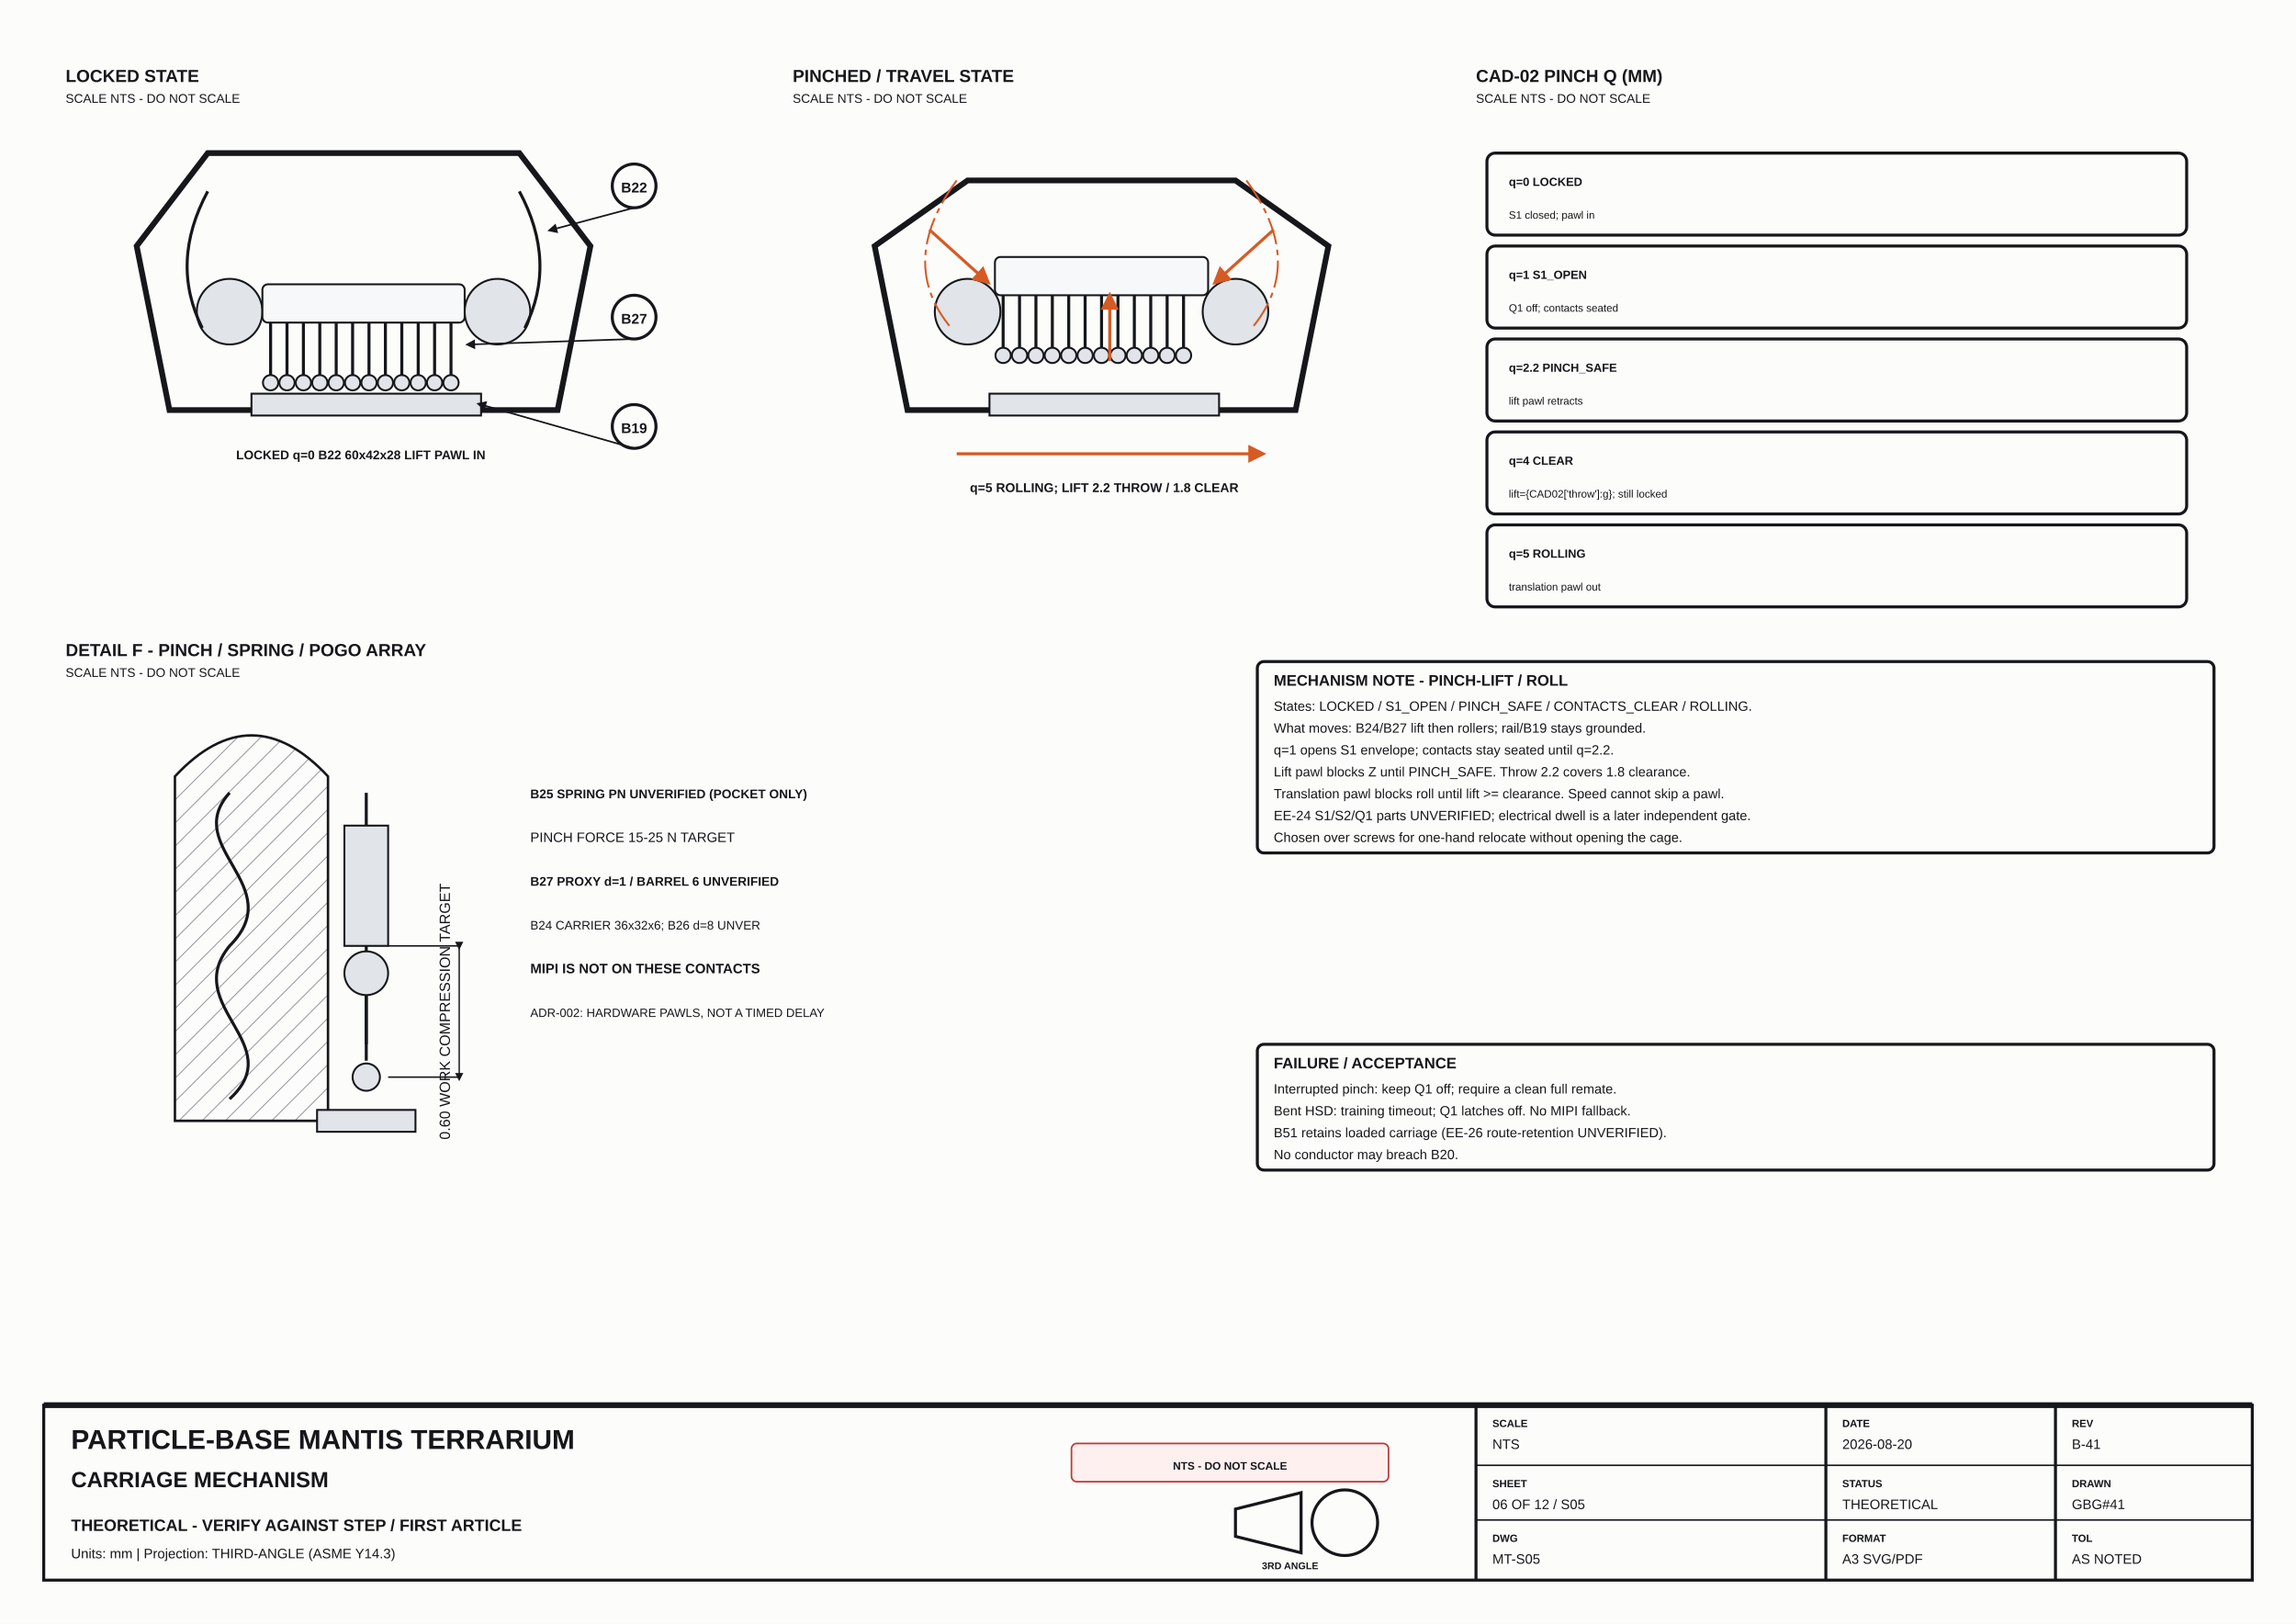
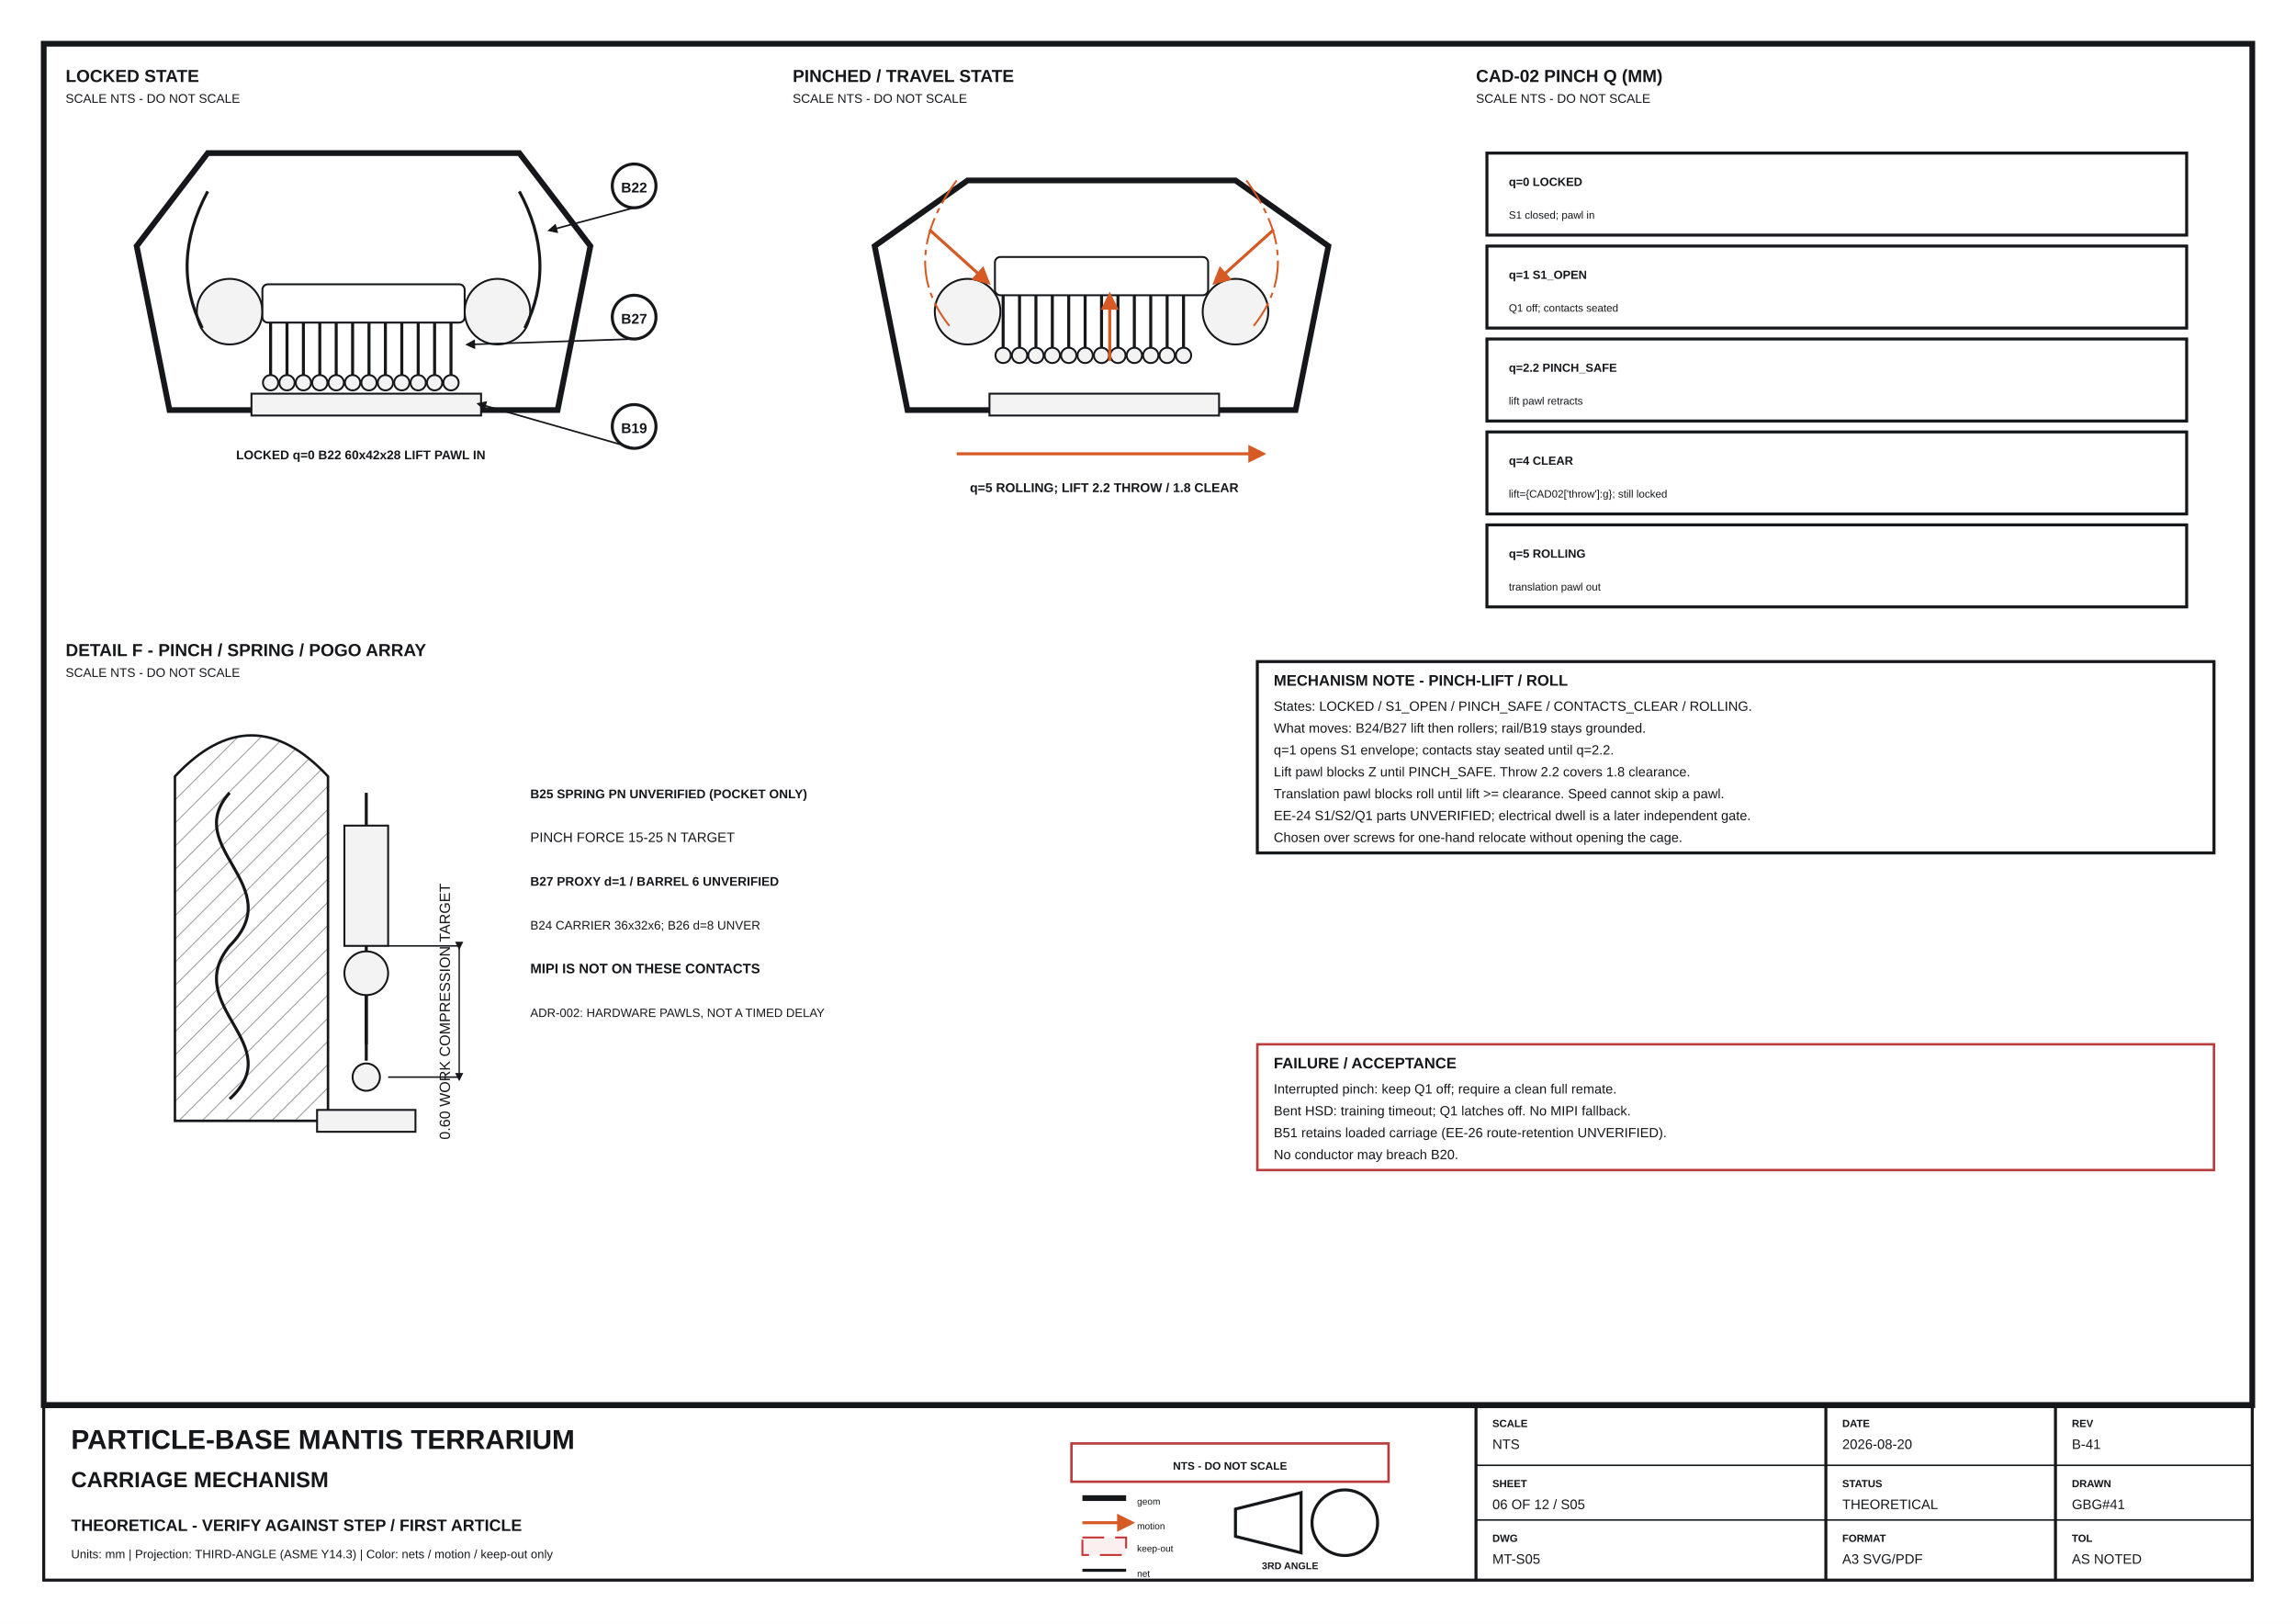
<svg xmlns="http://www.w3.org/2000/svg" width="420mm" height="297mm" viewBox="0 0 420 297">
-   <rect width="420" height="297" fill="#fcfcfb" />
+   <rect width="420" height="297" fill="#ffffff" />
  <defs>
    <marker id="arr" markerWidth="6" markerHeight="6" refX="3" refY="3" orient="auto" markerUnits="strokeWidth">
      <path d="M0,0 L6,3 L0,6 z" fill="#15171a" />
    </marker>
    <marker id="arr-orange" markerWidth="6" markerHeight="6" refX="3" refY="3" orient="auto" markerUnits="strokeWidth">
      <path d="M0,0 L6,3 L0,6 z" fill="#d65a24" />
    </marker>
    <pattern id="hatch" width="3" height="3" patternUnits="userSpaceOnUse" patternTransform="rotate(45)">
      <line x1="0" y1="0" x2="0" y2="3" stroke="#7b7e83" stroke-width="0.25" />
    </pattern>
    <pattern id="screen" width="3" height="3" patternUnits="userSpaceOnUse">
      <path d="M0,0 L3,3 M3,0 L0,3" stroke="#88909a" stroke-width="0.18" />
    </pattern>
    <style>
    text { font-family: Arial, Helvetica, sans-serif; fill:#15171a; }
    .thin { stroke:#15171a; stroke-width:.28; fill:none; }
    .med { stroke:#15171a; stroke-width:.55; fill:none; }
    .heavy { stroke:#15171a; stroke-width:1.05; fill:none; }
    .hidden { stroke:#59616b; stroke-width:.28; stroke-dasharray:2 1.2; fill:none; }
    .phantom { stroke:#d65a24; stroke-width:.35; stroke-dasharray:5 1 1 1; fill:none; }
    .center { stroke:#73808d; stroke-width:.22; stroke-dasharray:4 1 1 1; fill:none; }
    .dim { stroke:#15171a; stroke-width:.25; fill:none; marker-start:url(#arr); marker-end:url(#arr); }
    .leader { stroke:#15171a; stroke-width:.3; fill:none; marker-end:url(#arr); }
    .motion { stroke:#d65a24; stroke-width:.55; fill:none; marker-end:url(#arr-orange); }
-     .ref { fill:#fff6d9; stroke:#c49817; stroke-width:.25; }
-     .unverified { fill:#fff0f0; stroke:#ba3d3d; stroke-width:.3; }
+     .ref { fill:#ffffff; stroke:#15171a; stroke-width:.45; }
+     .unverified { fill:#ffffff; stroke:#ba3d3d; stroke-width:.45; }
    .keepout { fill:#dd3c3c; fill-opacity:.08; stroke:#c63333; stroke-width:.35; stroke-dasharray:4 2; }
-     .metal { fill:#e1e4e8; stroke:#15171a; stroke-width:.35; }
-     .plastic { fill:#f7f8f9; stroke:#15171a; stroke-width:.35; }
+     .metal { fill:#f3f3f3; stroke:#15171a; stroke-width:.35; }
+     .plastic { fill:#ffffff; stroke:#15171a; stroke-width:.35; }
    .cut { fill:url(#hatch); stroke:#15171a; stroke-width:.45; }
  </style>
  </defs>
+   <rect x="8" y="8" width="404" height="249.0" rx="0" class="heavy" />
  <text x="12" y="15" font-size="3.2" font-weight="bold" text-anchor="start">LOCKED STATE</text>
  <text x="12" y="18.8" font-size="2.3" font-weight="normal" text-anchor="start">SCALE NTS - DO NOT SCALE</text>
-   <path d="M25 45 L38 28 L95 28 L108 45 L102 75 L31 75 Z" class="heavy" fill="#f6f7f8" />
+   <path d="M25 45 L38 28 L95 28 L108 45 L102 75 L31 75 Z" class="heavy" fill="#ffffff" />
  <circle cx="42" cy="57" r="6" class="metal" />
  <circle cx="91" cy="57" r="6" class="metal" />
  <rect x="48" y="52" width="37" height="7" rx="1" class="plastic" />
  <line x1="49.5" y1="59" x2="49.5" y2="69" class="med" />
  <circle cx="49.5" cy="70" r="1.4" class="metal" />
  <line x1="52.5" y1="59" x2="52.5" y2="69" class="med" />
  <circle cx="52.5" cy="70" r="1.4" class="metal" />
  <line x1="55.5" y1="59" x2="55.5" y2="69" class="med" />
  <circle cx="55.5" cy="70" r="1.4" class="metal" />
  <line x1="58.5" y1="59" x2="58.5" y2="69" class="med" />
  <circle cx="58.5" cy="70" r="1.4" class="metal" />
  <line x1="61.5" y1="59" x2="61.5" y2="69" class="med" />
  <circle cx="61.5" cy="70" r="1.4" class="metal" />
  <line x1="64.5" y1="59" x2="64.5" y2="69" class="med" />
  <circle cx="64.5" cy="70" r="1.4" class="metal" />
  <line x1="67.5" y1="59" x2="67.5" y2="69" class="med" />
  <circle cx="67.5" cy="70" r="1.4" class="metal" />
  <line x1="70.5" y1="59" x2="70.5" y2="69" class="med" />
  <circle cx="70.5" cy="70" r="1.4" class="metal" />
  <line x1="73.5" y1="59" x2="73.5" y2="69" class="med" />
  <circle cx="73.5" cy="70" r="1.4" class="metal" />
  <line x1="76.5" y1="59" x2="76.5" y2="69" class="med" />
  <circle cx="76.5" cy="70" r="1.4" class="metal" />
  <line x1="79.5" y1="59" x2="79.5" y2="69" class="med" />
  <circle cx="79.5" cy="70" r="1.4" class="metal" />
  <line x1="82.5" y1="59" x2="82.5" y2="69" class="med" />
  <circle cx="82.5" cy="70" r="1.4" class="metal" />
  <rect x="46" y="72" width="42" height="4" rx="0" class="metal" />
  <path d="M38 35 Q31 48 37 60" class="med" />
  <path d="M95 35 Q102 48 96 60" class="med" />
  <text x="66" y="84" font-size="2.3" font-weight="bold" text-anchor="middle">LOCKED q=0  B22 60x42x28  LIFT PAWL IN</text>
  <circle cx="116" cy="34" r="4.0" class="med" fill="#ffffff" />
  <text x="116" y="35.2" font-size="2.6" font-weight="bold" text-anchor="middle">B22</text>
  <line x1="116" y1="38" x2="101" y2="42" class="leader" />
  <circle cx="116" cy="58" r="4.0" class="med" fill="#ffffff" />
  <text x="116" y="59.2" font-size="2.6" font-weight="bold" text-anchor="middle">B27</text>
  <line x1="116" y1="62" x2="86" y2="63" class="leader" />
  <circle cx="116" cy="78" r="4.0" class="med" fill="#ffffff" />
  <text x="116" y="79.2" font-size="2.6" font-weight="bold" text-anchor="middle">B19</text>
  <line x1="116" y1="82" x2="88" y2="74" class="leader" />
  <text x="145" y="15" font-size="3.2" font-weight="bold" text-anchor="start">PINCHED / TRAVEL STATE</text>
  <text x="145" y="18.8" font-size="2.3" font-weight="normal" text-anchor="start">SCALE NTS - DO NOT SCALE</text>
-   <path d="M160 45 L177 33 L226 33 L243 45 L237 75 L166 75 Z" class="heavy" fill="#f6f7f8" />
+   <path d="M160 45 L177 33 L226 33 L243 45 L237 75 L166 75 Z" class="heavy" fill="#ffffff" />
  <circle cx="177" cy="57" r="6" class="metal" />
  <circle cx="226" cy="57" r="6" class="metal" />
  <rect x="182" y="47" width="39" height="7" rx="1" class="plastic" />
  <line x1="183.5" y1="54" x2="183.5" y2="64" class="med" />
  <circle cx="183.5" cy="65" r="1.4" class="metal" />
  <line x1="186.5" y1="54" x2="186.5" y2="64" class="med" />
  <circle cx="186.5" cy="65" r="1.4" class="metal" />
  <line x1="189.5" y1="54" x2="189.5" y2="64" class="med" />
  <circle cx="189.5" cy="65" r="1.4" class="metal" />
  <line x1="192.5" y1="54" x2="192.5" y2="64" class="med" />
  <circle cx="192.5" cy="65" r="1.4" class="metal" />
  <line x1="195.5" y1="54" x2="195.5" y2="64" class="med" />
  <circle cx="195.5" cy="65" r="1.4" class="metal" />
  <line x1="198.5" y1="54" x2="198.5" y2="64" class="med" />
  <circle cx="198.5" cy="65" r="1.4" class="metal" />
  <line x1="201.5" y1="54" x2="201.5" y2="64" class="med" />
  <circle cx="201.5" cy="65" r="1.4" class="metal" />
  <line x1="204.5" y1="54" x2="204.5" y2="64" class="med" />
  <circle cx="204.5" cy="65" r="1.4" class="metal" />
  <line x1="207.5" y1="54" x2="207.5" y2="64" class="med" />
  <circle cx="207.5" cy="65" r="1.4" class="metal" />
  <line x1="210.5" y1="54" x2="210.5" y2="64" class="med" />
  <circle cx="210.5" cy="65" r="1.4" class="metal" />
  <line x1="213.5" y1="54" x2="213.5" y2="64" class="med" />
  <circle cx="213.5" cy="65" r="1.4" class="metal" />
  <line x1="216.5" y1="54" x2="216.5" y2="64" class="med" />
  <circle cx="216.5" cy="65" r="1.4" class="metal" />
  <rect x="181" y="72" width="42" height="4" rx="0" class="metal" />
  <path d="M175 33 Q164 48 174 60" class="phantom" />
  <path d="M228 33 Q239 48 229 60" class="phantom" />
  <line x1="170" y1="42" x2="180" y2="51" class="motion" />
  <line x1="233" y1="42" x2="223" y2="51" class="motion" />
  <line x1="203" y1="66" x2="203" y2="55" class="motion" />
  <line x1="175" y1="83" x2="230" y2="83" class="motion" />
  <text x="202" y="90" font-size="2.35" font-weight="bold" text-anchor="middle">q=5 ROLLING; LIFT 2.2 THROW / 1.8 CLEAR</text>
  <text x="270" y="15" font-size="3.2" font-weight="bold" text-anchor="start">CAD-02 PINCH Q (MM)</text>
  <text x="270" y="18.8" font-size="2.3" font-weight="normal" text-anchor="start">SCALE NTS - DO NOT SCALE</text>
-   <rect x="272" y="28" width="128" height="15" rx="1.5" class="med" fill="#f8f9fa" />
+   <rect x="272" y="28" width="128" height="15" rx="0" class="med" fill="#ffffff" />
  <text x="276" y="34" font-size="2.15" font-weight="bold" text-anchor="start">q=0 LOCKED</text>
  <text x="276" y="40" font-size="1.95" font-weight="normal" text-anchor="start">S1 closed; pawl in</text>
-   <rect x="272" y="45" width="128" height="15" rx="1.5" class="med" fill="#f8f9fa" />
+   <rect x="272" y="45" width="128" height="15" rx="0" class="med" fill="#ffffff" />
  <text x="276" y="51" font-size="2.15" font-weight="bold" text-anchor="start">q=1 S1_OPEN</text>
  <text x="276" y="57" font-size="1.95" font-weight="normal" text-anchor="start">Q1 off; contacts seated</text>
-   <rect x="272" y="62" width="128" height="15" rx="1.5" class="med" fill="#f8f9fa" />
+   <rect x="272" y="62" width="128" height="15" rx="0" class="med" fill="#ffffff" />
  <text x="276" y="68" font-size="2.15" font-weight="bold" text-anchor="start">q=2.2 PINCH_SAFE</text>
  <text x="276" y="74" font-size="1.95" font-weight="normal" text-anchor="start">lift pawl retracts</text>
-   <rect x="272" y="79" width="128" height="15" rx="1.5" class="med" fill="#f8f9fa" />
+   <rect x="272" y="79" width="128" height="15" rx="0" class="med" fill="#ffffff" />
  <text x="276" y="85" font-size="2.15" font-weight="bold" text-anchor="start">q=4 CLEAR</text>
  <text x="276" y="91" font-size="1.95" font-weight="normal" text-anchor="start">lift={CAD02['throw']:g}; still locked</text>
-   <rect x="272" y="96" width="128" height="15" rx="1.5" class="med" fill="#f8f9fa" />
+   <rect x="272" y="96" width="128" height="15" rx="0" class="med" fill="#ffffff" />
  <text x="276" y="102" font-size="2.15" font-weight="bold" text-anchor="start">q=5 ROLLING</text>
  <text x="276" y="108" font-size="1.95" font-weight="normal" text-anchor="start">translation pawl out</text>
  <text x="12" y="120" font-size="3.2" font-weight="bold" text-anchor="start">DETAIL F - PINCH / SPRING / POGO ARRAY</text>
  <text x="12" y="123.8" font-size="2.3" font-weight="normal" text-anchor="start">SCALE NTS - DO NOT SCALE</text>
  <path d="M32 142 Q46 127 60 142 L60 205 L32 205 Z" class="cut" />
  <path d="M42 145 C33 155 53 162 42 173 C33 184 53 191 42 201" class="med" />
  <line x1="67" y1="145" x2="67" y2="191" class="med" />
  <rect x="63" y="151" width="8" height="22" rx="0" class="metal" />
  <circle cx="67" cy="178" r="4" class="metal" />
  <line x1="67" y1="182" x2="67" y2="194" class="med" />
  <circle cx="67" cy="197" r="2.5" class="metal" />
  <rect x="58" y="203" width="18" height="4" rx="0" class="metal" />
  <line x1="71" y1="173" x2="84" y2="173" class="thin" />
  <line x1="71" y1="197" x2="84" y2="197" class="thin" />
  <line x1="84" y1="173" x2="84" y2="197" class="dim" />
  <text x="82.3" y="185.0" font-size="2.7" font-weight="normal" text-anchor="middle" transform="rotate(-90 82.3 185.0)">0.60 WORK COMPRESSION TARGET</text>
  <text x="97" y="146" font-size="2.3" font-weight="bold" text-anchor="start">B25 SPRING PN UNVERIFIED (POCKET ONLY)</text>
  <text x="97" y="154" font-size="2.5" font-weight="normal" text-anchor="start">PINCH FORCE 15-25 N TARGET</text>
  <text x="97" y="162" font-size="2.3" font-weight="bold" text-anchor="start" fill="#b52d2d">B27 PROXY d=1 / BARREL 6 UNVERIFIED</text>
  <text x="97" y="170" font-size="2.25" font-weight="normal" text-anchor="start">B24 CARRIER 36x32x6; B26 d=8 UNVER</text>
  <text x="97" y="178" font-size="2.5" font-weight="bold" text-anchor="start" fill="#b52d2d">MIPI IS NOT ON THESE CONTACTS</text>
  <text x="97" y="186" font-size="2.2" font-weight="normal" text-anchor="start">ADR-002: HARDWARE PAWLS, NOT A TIMED DELAY</text>
-   <rect x="230" y="121" width="175" height="35.0" rx="1.2" class="med" fill="#f7f8fa" />
+   <rect x="230" y="121" width="175" height="35.0" rx="0" class="med" fill="#ffffff" />
  <text x="233" y="125.4" font-size="2.8" font-weight="bold" text-anchor="start">MECHANISM NOTE - PINCH-LIFT / ROLL</text>
  <text x="233" y="130" font-size="2.45" font-weight="normal" text-anchor="start">States: LOCKED / S1_OPEN / PINCH_SAFE / CONTACTS_CLEAR / ROLLING.</text>
  <text x="233" y="134" font-size="2.45" font-weight="normal" text-anchor="start">What moves: B24/B27 lift then rollers; rail/B19 stays grounded.</text>
  <text x="233" y="138" font-size="2.45" font-weight="normal" text-anchor="start">q=1 opens S1 envelope; contacts stay seated until q=2.2.</text>
  <text x="233" y="142" font-size="2.45" font-weight="normal" text-anchor="start">Lift pawl blocks Z until PINCH_SAFE. Throw 2.2 covers 1.8 clearance.</text>
  <text x="233" y="146" font-size="2.45" font-weight="normal" text-anchor="start">Translation pawl blocks roll until lift &gt;= clearance. Speed cannot skip a pawl.</text>
  <text x="233" y="150" font-size="2.45" font-weight="normal" text-anchor="start">EE-24 S1/S2/Q1 parts UNVERIFIED; electrical dwell is a later independent gate.</text>
  <text x="233" y="154" font-size="2.45" font-weight="normal" text-anchor="start">Chosen over screws for one-hand relocate without opening the cage.</text>
-   <rect x="230" y="191" width="175" height="23.0" rx="1.2" class="med" fill="#fff0f0" />
+   <rect x="230" y="191" width="175" height="23.0" rx="0" class="unverified" fill="#ffffff" />
  <text x="233" y="195.4" font-size="2.8" font-weight="bold" text-anchor="start">FAILURE / ACCEPTANCE</text>
  <text x="233" y="200" font-size="2.45" font-weight="normal" text-anchor="start">Interrupted pinch: keep Q1 off; require a clean full remate.</text>
  <text x="233" y="204" font-size="2.45" font-weight="normal" text-anchor="start">Bent HSD: training timeout; Q1 latches off. No MIPI fallback.</text>
  <text x="233" y="208" font-size="2.45" font-weight="normal" text-anchor="start">B51 retains loaded carriage (EE-26 route-retention UNVERIFIED).</text>
  <text x="233" y="212" font-size="2.45" font-weight="normal" text-anchor="start">No conductor may breach B20.</text>
  <line x1="8" y1="257.0" x2="412" y2="257.0" class="heavy" />
  <rect x="8" y="257.0" width="404" height="32" rx="0" class="med" />
  <line x1="270" y1="257.0" x2="270" y2="289" class="med" />
  <line x1="334" y1="257.0" x2="334" y2="289" class="med" />
  <line x1="376" y1="257.0" x2="376" y2="289" class="med" />
  <line x1="270" y1="268.0" x2="412" y2="268.0" class="thin" />
  <line x1="270" y1="278.0" x2="412" y2="278.0" class="thin" />
  <text x="13" y="265.0" font-size="5.0" font-weight="bold" text-anchor="start">PARTICLE-BASE MANTIS TERRARIUM</text>
  <text x="13" y="272.0" font-size="4.0" font-weight="bold" text-anchor="start">CARRIAGE MECHANISM</text>
  <text x="13" y="280.0" font-size="3.0" font-weight="bold" text-anchor="start" fill="#ba3d3d">THEORETICAL - VERIFY AGAINST STEP / FIRST ARTICLE</text>
-   <text x="13" y="285.0" font-size="2.5" font-weight="normal" text-anchor="start">Units: mm | Projection: THIRD-ANGLE (ASME Y14.3)</text>
+   <text x="13" y="285.0" font-size="2.2" font-weight="normal" text-anchor="start">Units: mm | Projection: THIRD-ANGLE (ASME Y14.3) | Color: nets / motion / keep-out only</text>
  <text x="273" y="261.0" font-size="1.9" font-weight="bold" text-anchor="start">SCALE</text>
  <text x="273" y="265.0" font-size="2.5" font-weight="normal" text-anchor="start">NTS</text>
  <text x="337" y="261.0" font-size="1.9" font-weight="bold" text-anchor="start">DATE</text>
  <text x="337" y="265.0" font-size="2.5" font-weight="normal" text-anchor="start">2026-08-20</text>
  <text x="379" y="261.0" font-size="1.9" font-weight="bold" text-anchor="start">REV</text>
  <text x="379" y="265.0" font-size="2.5" font-weight="normal" text-anchor="start">B-41</text>
  <text x="273" y="272.0" font-size="1.9" font-weight="bold" text-anchor="start">SHEET</text>
  <text x="273" y="276.0" font-size="2.5" font-weight="normal" text-anchor="start">06 OF 12 / S05</text>
  <text x="337" y="272.0" font-size="1.9" font-weight="bold" text-anchor="start">STATUS</text>
  <text x="337" y="276.0" font-size="2.5" font-weight="normal" text-anchor="start">THEORETICAL</text>
  <text x="379" y="272.0" font-size="1.9" font-weight="bold" text-anchor="start">DRAWN</text>
  <text x="379" y="276.0" font-size="2.5" font-weight="normal" text-anchor="start">GBG#41</text>
  <text x="273" y="282.0" font-size="1.9" font-weight="bold" text-anchor="start">DWG</text>
  <text x="273" y="286.0" font-size="2.5" font-weight="normal" text-anchor="start">MT-S05</text>
  <text x="337" y="282.0" font-size="1.9" font-weight="bold" text-anchor="start">FORMAT</text>
  <text x="337" y="286.0" font-size="2.5" font-weight="normal" text-anchor="start">A3 SVG/PDF</text>
  <text x="379" y="282.0" font-size="1.9" font-weight="bold" text-anchor="start">TOL</text>
  <text x="379" y="286.0" font-size="2.5" font-weight="normal" text-anchor="start">AS NOTED</text>
  <path d="M226 276.0 L238 273.0 L238 284.0 L226 281.0 Z" class="med" />
  <circle cx="246" cy="278.5" r="6" class="med" />
  <text x="236" y="287.0" font-size="1.8" font-weight="bold" text-anchor="middle">3RD ANGLE</text>
-   <rect x="196" y="264.0" width="58" height="7" rx="1" class="unverified" fill="#fff0f0" />
+   <rect x="196" y="264.0" width="58" height="7" rx="0" class="unverified" />
  <text x="225" y="268.8" font-size="2.0" font-weight="bold" text-anchor="middle" fill="#ba3d3d">NTS - DO NOT SCALE</text>
+   <line x1="198" y1="274.0" x2="206" y2="274.0" class="heavy" />
+   <text x="208" y="275.2" font-size="1.7" font-weight="normal" text-anchor="start">geom</text>
+   <line x1="198" y1="278.5" x2="206" y2="278.5" class="motion" />
+   <text x="208" y="279.7" font-size="1.7" font-weight="normal" text-anchor="start">motion</text>
+   <rect x="198" y="281.2" width="8" height="3.2" rx="0" class="keepout" />
+   <text x="208" y="283.8" font-size="1.7" font-weight="normal" text-anchor="start">keep-out</text>
+   <line x1="198" y1="287.2" x2="206" y2="287.2" class="med" stroke="#0a7891" />
+   <text x="208" y="288.4" font-size="1.7" font-weight="normal" text-anchor="start">net</text>
</svg>
